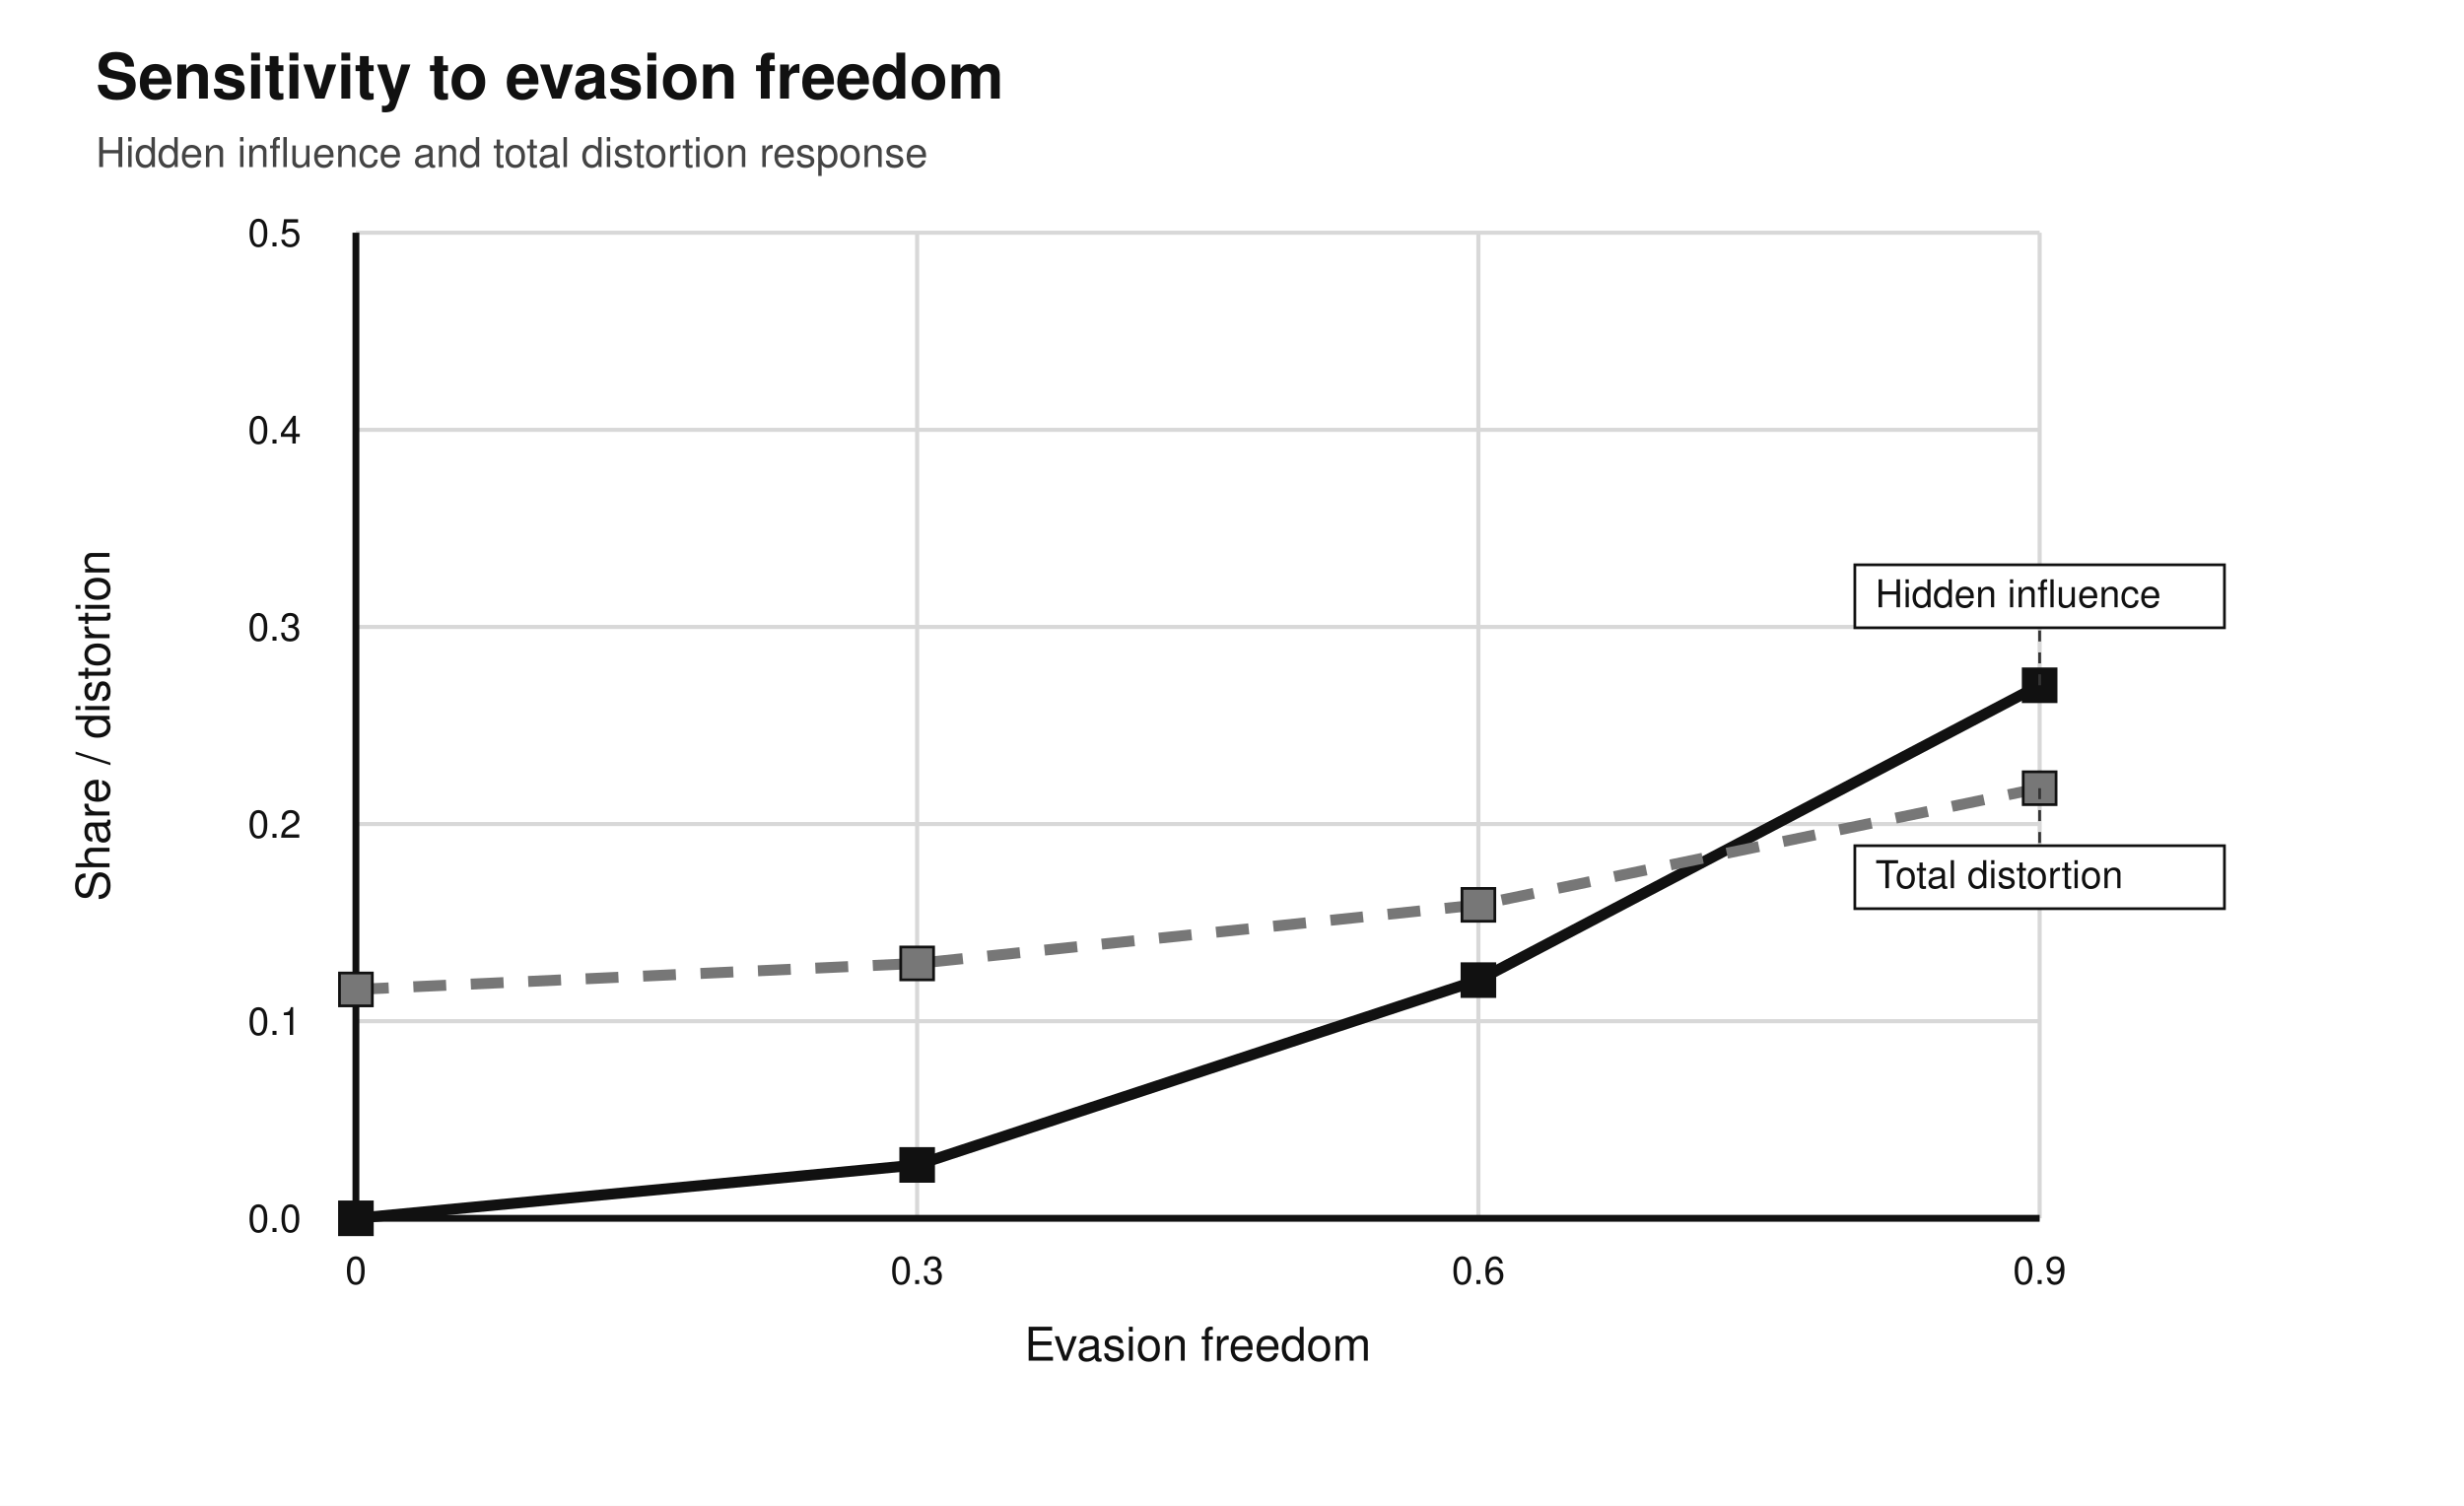
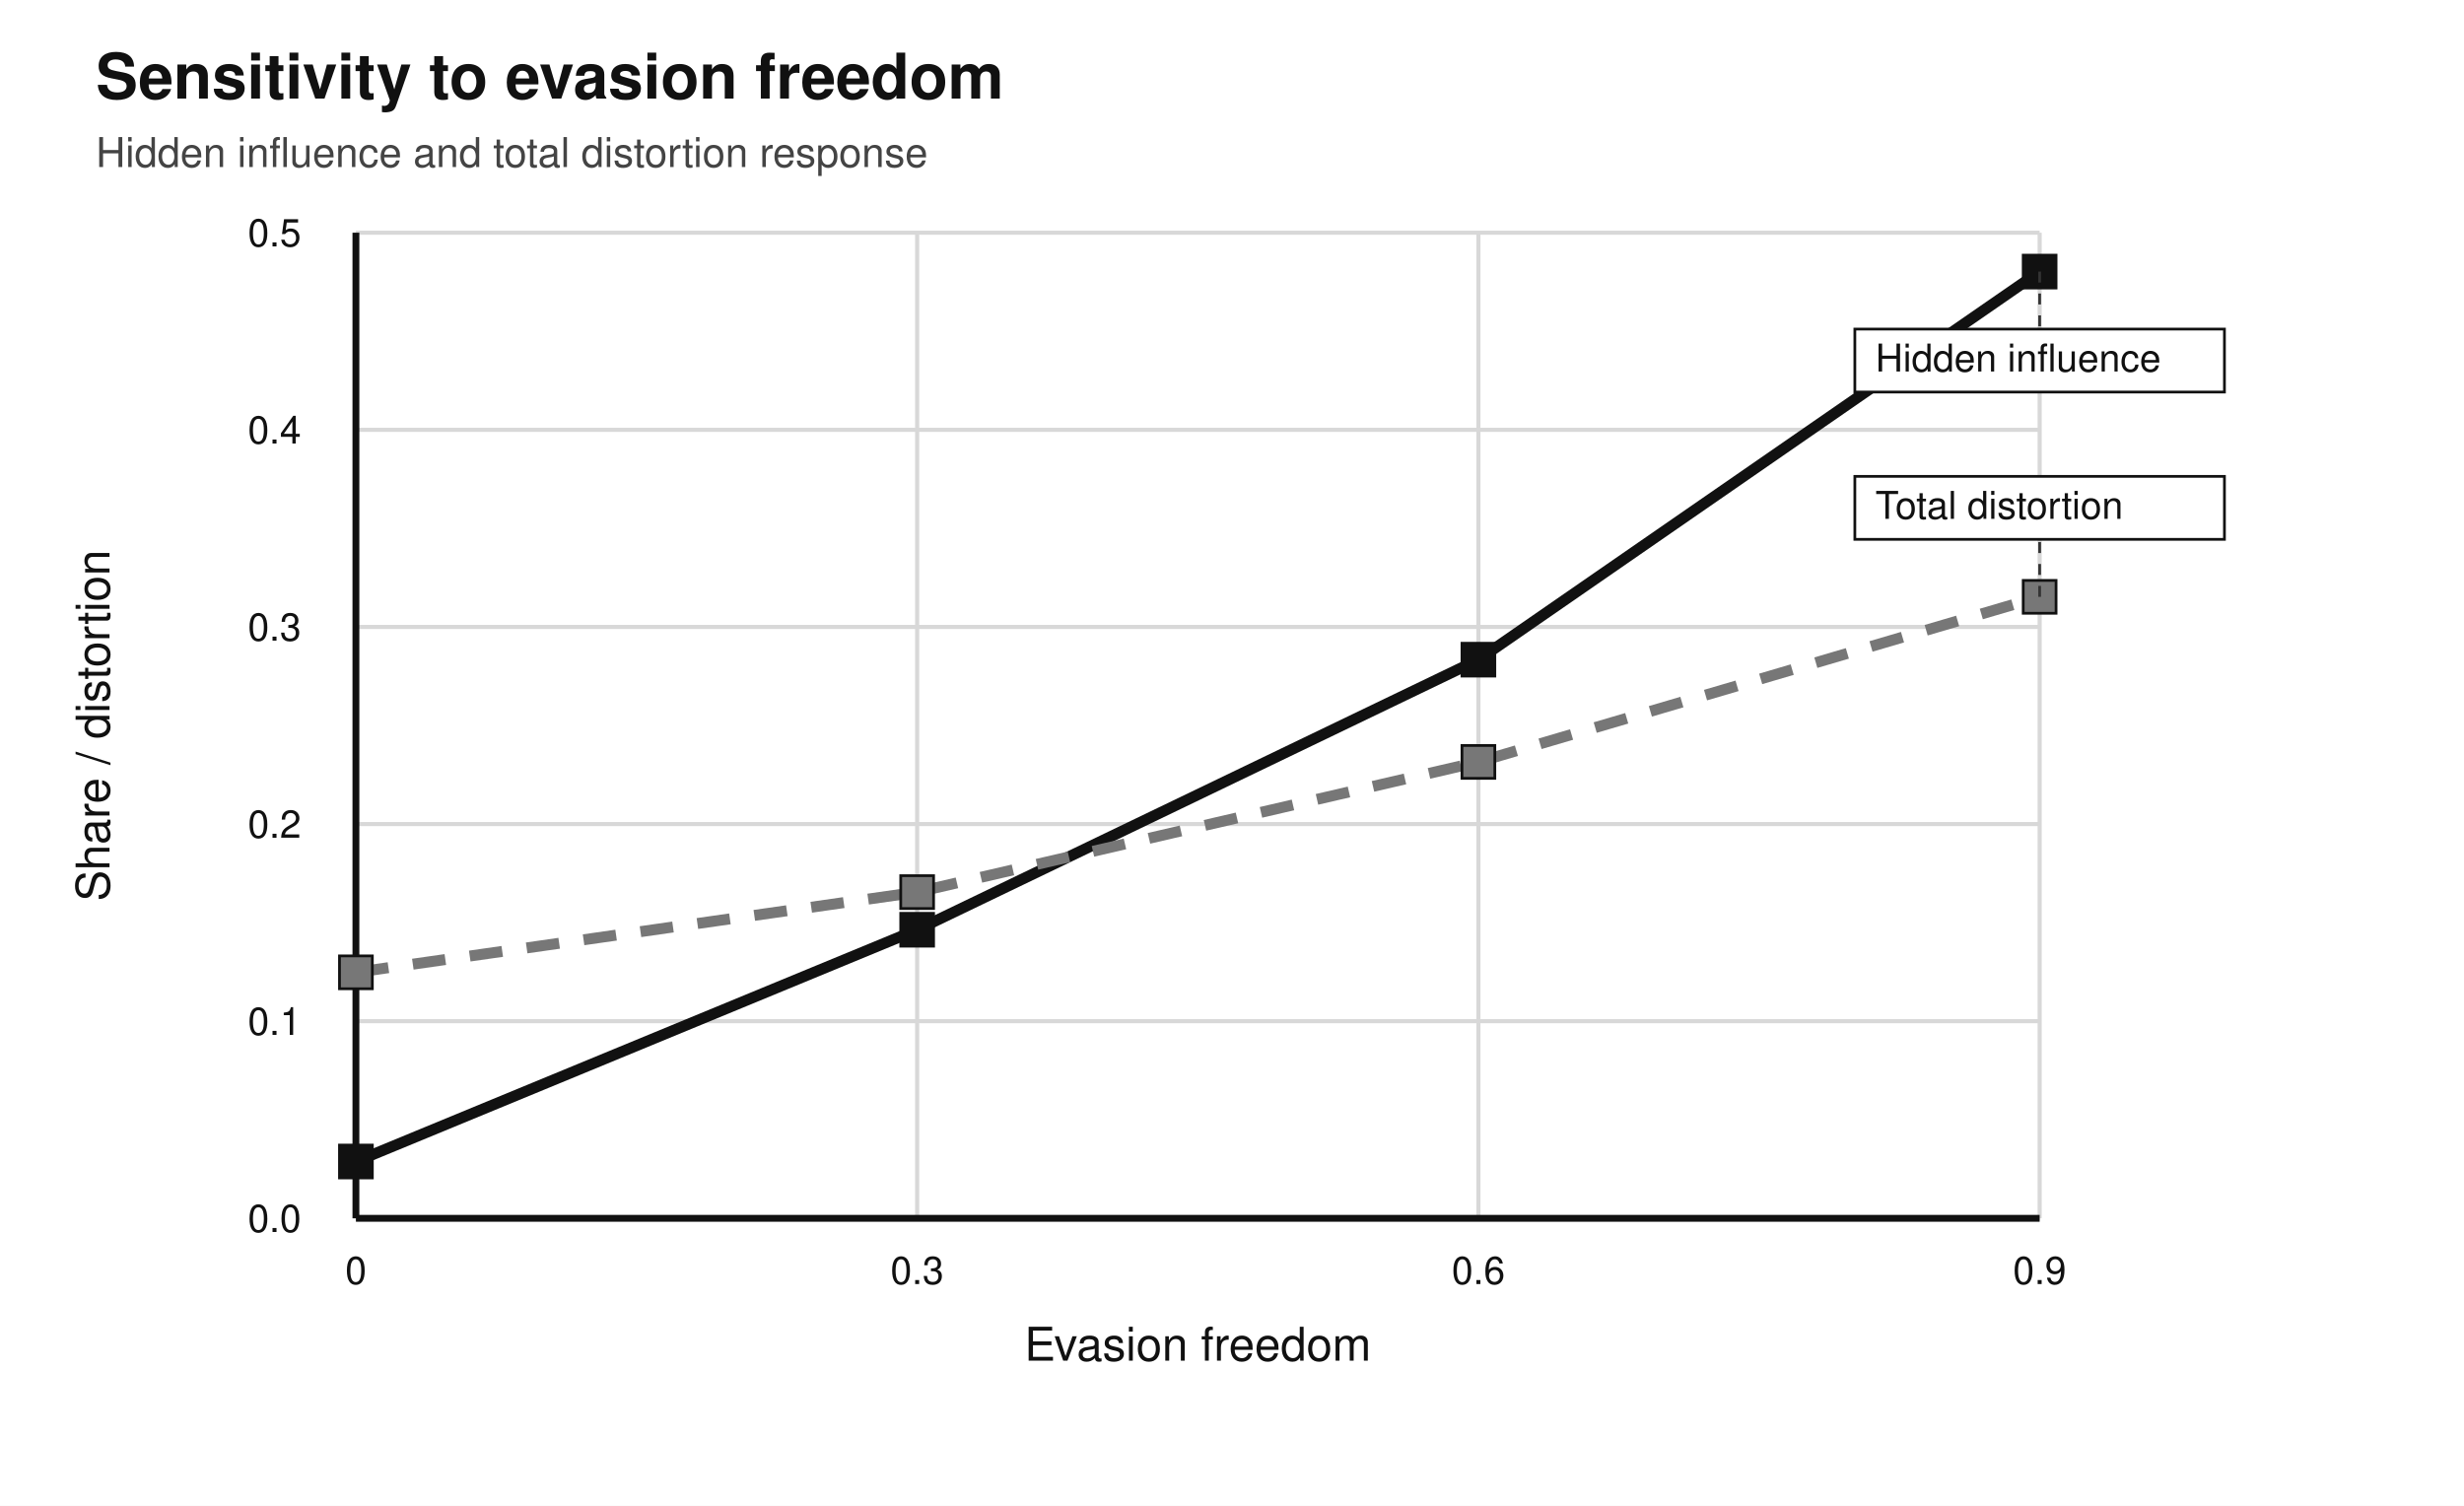
<svg xmlns="http://www.w3.org/2000/svg" width="1800px" height="1100px" viewBox="0 0 1800 1100" role="img">
  <style>
text { font-family: Helvetica, Arial, sans-serif; font-size: 34px; fill: #111; }
.title { font-size: 46px; font-weight: 700; }
.subtitle { font-size: 30px; fill: #444; }
.small, .tick, .label { font-size: 28px; }
.axis { stroke: #111; stroke-width: 5; fill: none; }
.grid { stroke: #d8d8d8; stroke-width: 3; fill: none; }
.segment, .point, .legend-swatch { stroke: #111; stroke-width: 2; }
.label-box { fill: #fff; stroke: #111; stroke-width: 2; }
.leader { stroke: #333; stroke-width: 2; fill: none; stroke-dasharray: 8 8; }
.series-primary { stroke: #111; stroke-width: 8; fill: none; }
.series-secondary { stroke: #777; stroke-width: 8; fill: none; stroke-dasharray: 24 18; }
</style>
  <rect width="100%" height="100%" fill="#fff" />
  <text x="70" y="72" text-anchor="start" class="title">Sensitivity to evasion freedom</text>
  <text x="70" y="122" text-anchor="start" class="subtitle">Hidden influence and total distortion response</text>
  <line x1="260" y1="170" x2="260" y2="890" class="grid" />
  <text x="260" y="938" text-anchor="middle" class="tick">0</text>
  <line x1="670" y1="170" x2="670" y2="890" class="grid" />
  <text x="670" y="938" text-anchor="middle" class="tick">0.3</text>
  <line x1="1080" y1="170" x2="1080" y2="890" class="grid" />
  <text x="1080" y="938" text-anchor="middle" class="tick">0.6</text>
  <line x1="1490" y1="170" x2="1490" y2="890" class="grid" />
  <text x="1490" y="938" text-anchor="middle" class="tick">0.9</text>
  <line x1="260" y1="890" x2="1490" y2="890" class="grid" />
  <text x="220" y="900" text-anchor="end" class="tick">0.0</text>
  <line x1="260" y1="746" x2="1490" y2="746" class="grid" />
  <text x="220" y="756" text-anchor="end" class="tick">0.1</text>
  <line x1="260" y1="602" x2="1490" y2="602" class="grid" />
  <text x="220" y="612" text-anchor="end" class="tick">0.2</text>
  <line x1="260" y1="458" x2="1490" y2="458" class="grid" />
  <text x="220" y="468" text-anchor="end" class="tick">0.3</text>
  <line x1="260" y1="314" x2="1490" y2="314" class="grid" />
  <text x="220" y="324" text-anchor="end" class="tick">0.4</text>
  <line x1="260" y1="170" x2="1490" y2="170" class="grid" />
  <text x="220" y="180" text-anchor="end" class="tick">0.5</text>
  <line x1="260" y1="890" x2="1490" y2="890" class="axis" />
  <line x1="260" y1="170" x2="260" y2="890" class="axis" />
  <text x="875" y="994" text-anchor="middle">Evasion freedom</text>
  <text x="80" y="530" text-anchor="middle" transform="rotate(-90 80 530)">Share / distortion</text>
-   <polyline points="260,890 670,851.0 1080,716.0 1490,500.6" class="series-primary" />
-   <polyline points="260,722.8 670,703.8 1080,661.0 1490,575.8" class="series-secondary" />
-   <rect x="248" y="878" width="24" height="24" fill="#111111" class="point" />
-   <rect x="658" y="839.0" width="24" height="24" fill="#111111" class="point" />
-   <rect x="1068" y="704.0" width="24" height="24" fill="#111111" class="point" />
-   <rect x="1478" y="488.6" width="24" height="24" fill="#111111" class="point" />
-   <rect x="248" y="710.8" width="24" height="24" fill="#777777" class="point" />
-   <rect x="658" y="691.8" width="24" height="24" fill="#777777" class="point" />
-   <rect x="1068" y="649.0" width="24" height="24" fill="#777777" class="point" />
-   <rect x="1478" y="563.8" width="24" height="24" fill="#777777" class="point" />
-   <line x1="1490" y1="500.6" x2="1490" y2="458.6" class="leader" />
-   <line x1="1490" y1="575.8" x2="1490" y2="617.8" class="leader" />
-   <rect x="1355" y="412.6" width="270" height="46" fill="#ffffff" class="label-box" />
-   <text x="1370" y="443.6" text-anchor="start" class="label">Hidden influence</text>
-   <rect x="1355" y="617.8" width="270" height="46" fill="#ffffff" class="label-box" />
-   <text x="1370" y="648.8" text-anchor="start" class="label">Total distortion</text>
+   <polyline points="260,848.5 670,679.2 1080,481.9 1490,198.4" class="series-primary" />
+   <polyline points="260,710.3 670,651.7 1080,556.6 1490,436.0" class="series-secondary" />
+   <rect x="248" y="836.5" width="24" height="24" fill="#111111" class="point" />
+   <rect x="658" y="667.2" width="24" height="24" fill="#111111" class="point" />
+   <rect x="1068" y="469.9" width="24" height="24" fill="#111111" class="point" />
+   <rect x="1478" y="186.4" width="24" height="24" fill="#111111" class="point" />
+   <rect x="248" y="698.3" width="24" height="24" fill="#777777" class="point" />
+   <rect x="658" y="639.7" width="24" height="24" fill="#777777" class="point" />
+   <rect x="1068" y="544.6" width="24" height="24" fill="#777777" class="point" />
+   <rect x="1478" y="424.0" width="24" height="24" fill="#777777" class="point" />
+   <line x1="1490" y1="198.4" x2="1490" y2="240.4" class="leader" />
+   <line x1="1490" y1="436.0" x2="1490" y2="394.0" class="leader" />
+   <rect x="1355" y="240.4" width="270" height="46" fill="#ffffff" class="label-box" />
+   <text x="1370" y="271.4" text-anchor="start" class="label">Hidden influence</text>
+   <rect x="1355" y="348.0" width="270" height="46" fill="#ffffff" class="label-box" />
+   <text x="1370" y="379.0" text-anchor="start" class="label">Total distortion</text>
</svg>
